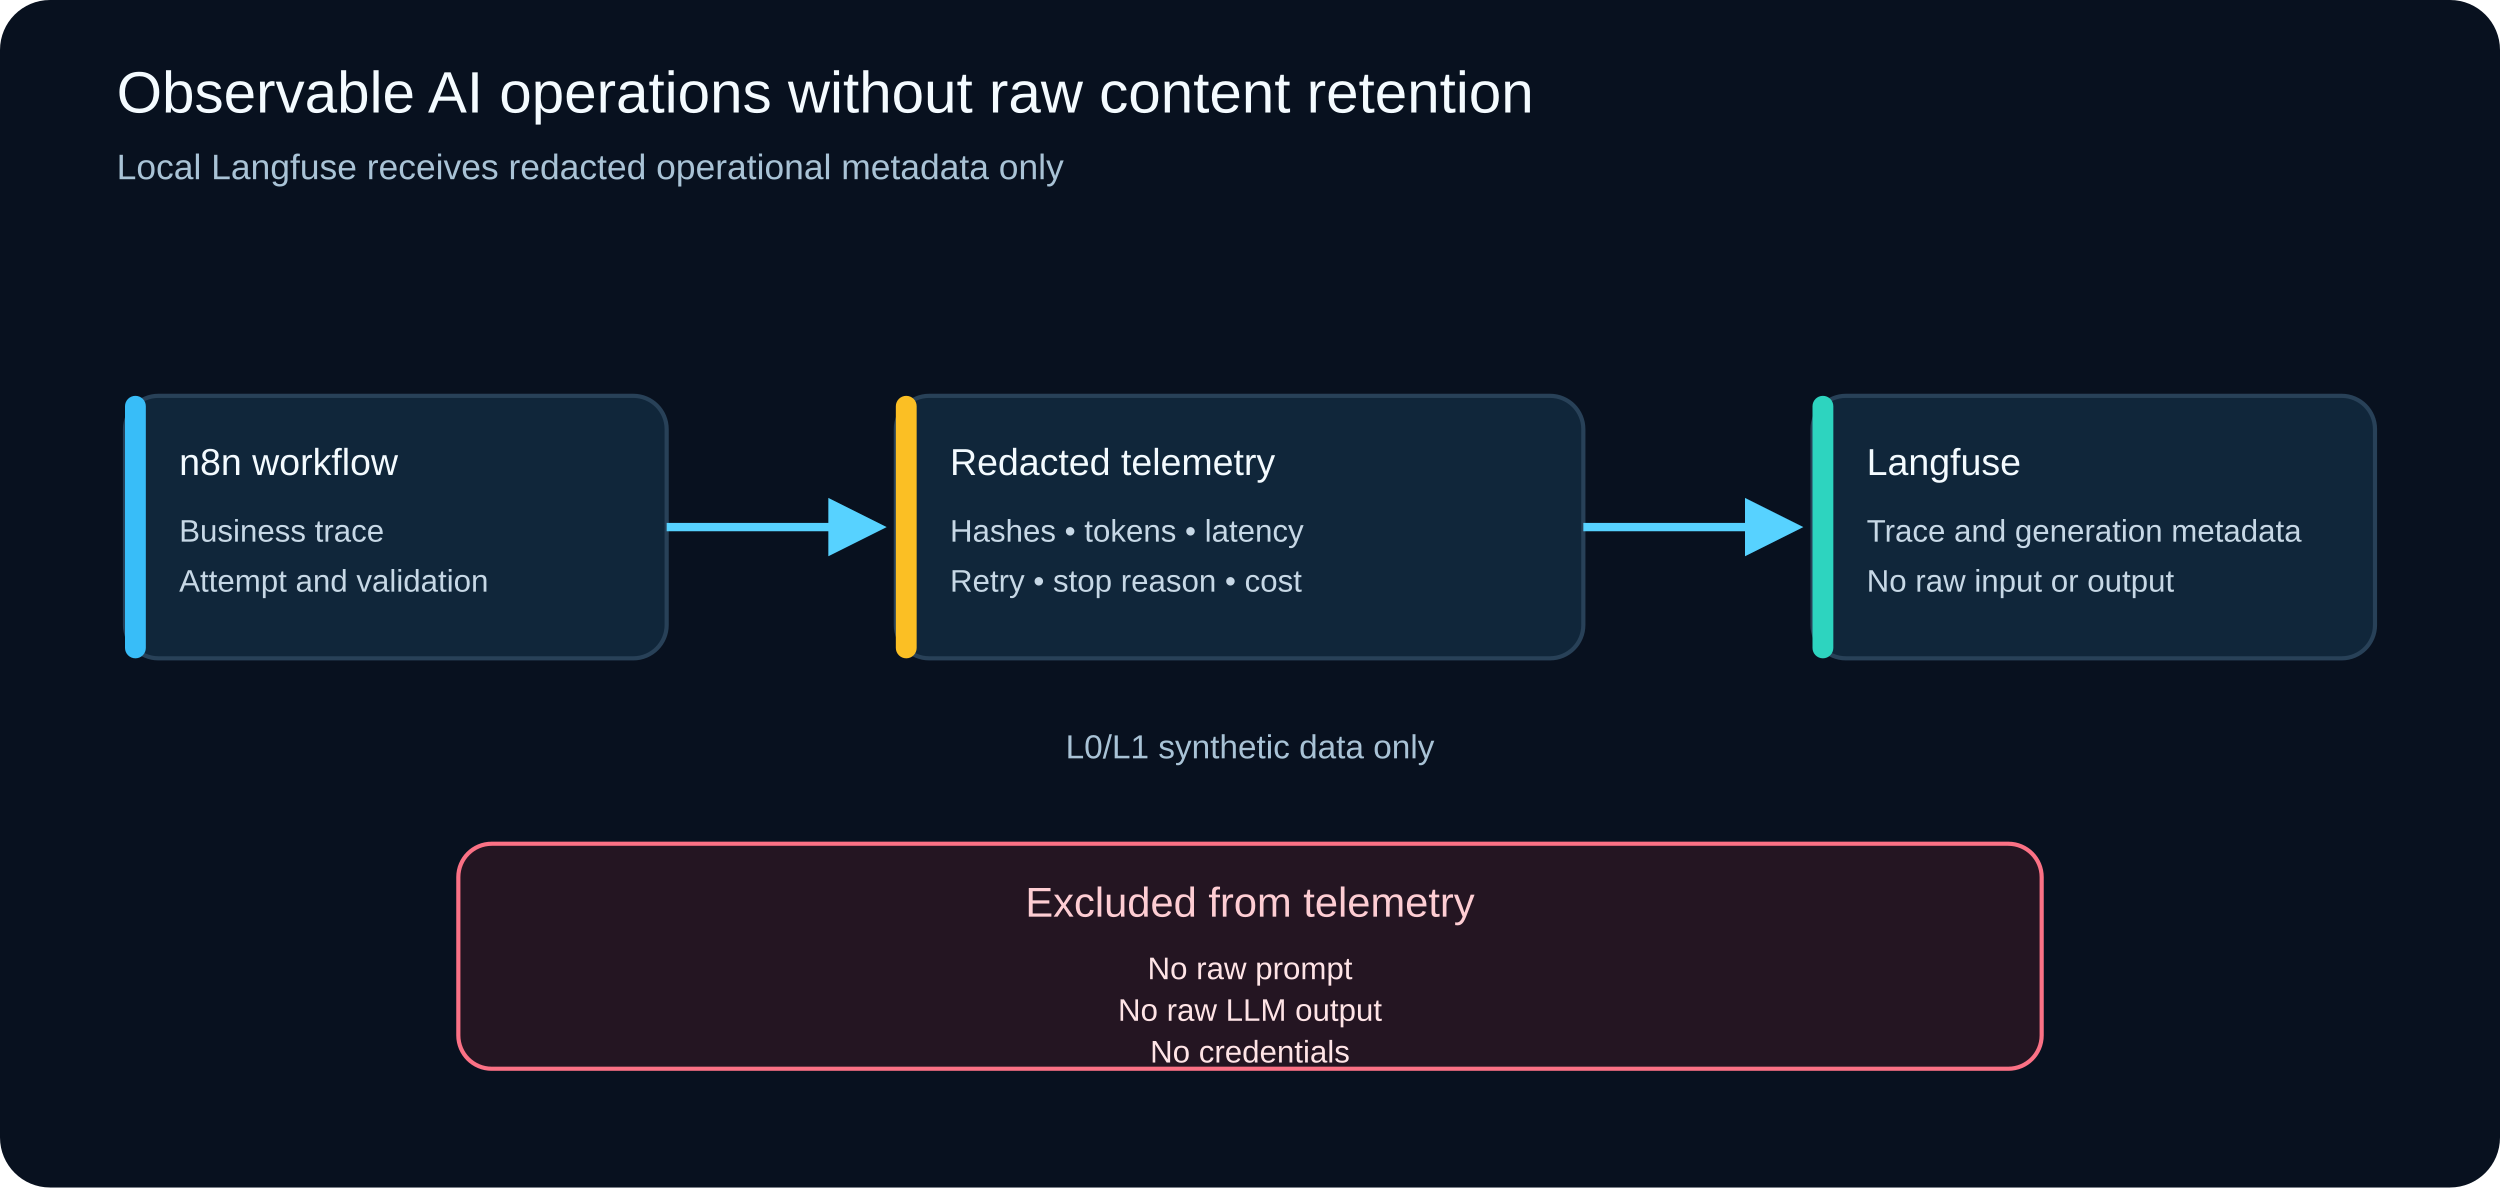
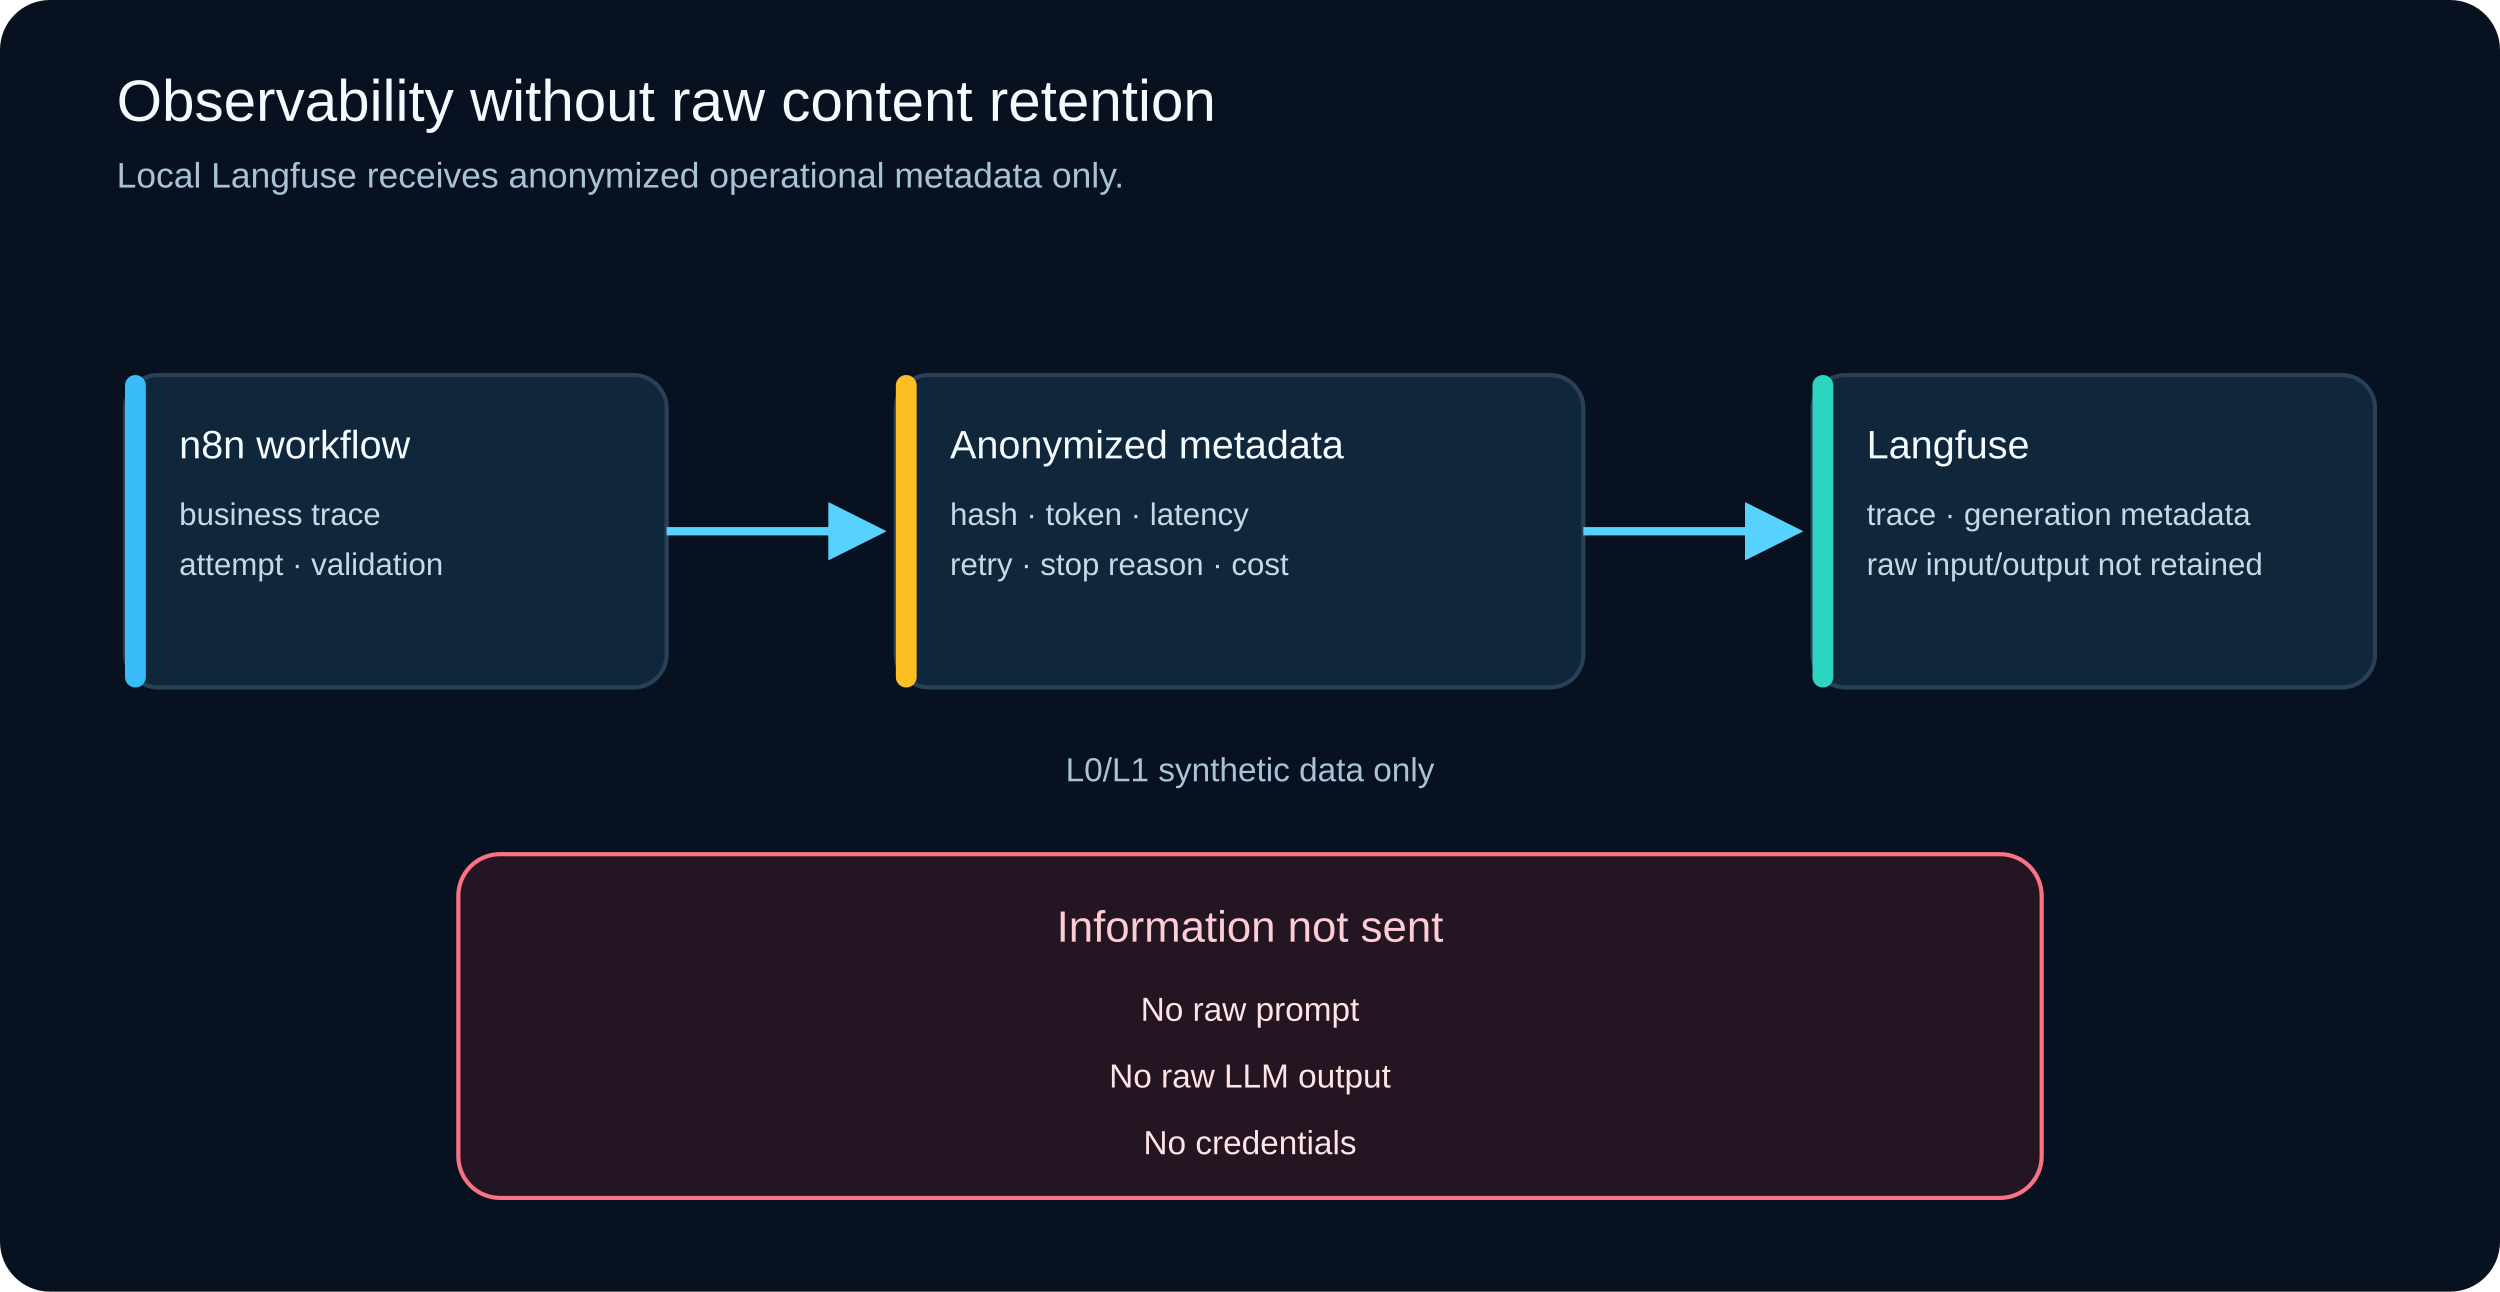
- <svg xmlns="http://www.w3.org/2000/svg" width="1200" height="570" viewBox="0 0 1200 570" role="img" aria-labelledby="title desc">
+ <svg xmlns="http://www.w3.org/2000/svg" width="1200" height="620" viewBox="0 0 1200 620" role="img" aria-labelledby="title desc">
  <defs>
    <marker id="arrow" viewBox="0 0 10 10" refX="8" refY="5" markerWidth="7" markerHeight="7" orient="auto-start-reverse">
      <path d="M 0 0 L 10 5 L 0 10 z" fill="#57d2ff" />
    </marker>
  </defs>
  <rect width="100%" height="100%" rx="24" fill="#08111f" />
-   <text x="56" y="54" font-family="Arial, Noto Sans JP, sans-serif" font-size="28" font-weight="500" fill="#f4fbff" text-anchor="start">Observable AI operations without raw content retention</text>
-   <text x="56" y="86" font-family="Arial, Noto Sans JP, sans-serif" font-size="17" font-weight="400" fill="#a9c3d6" text-anchor="start">Local Langfuse receives redacted operational metadata only</text>
-   <rect x="60" y="190" width="260" height="126" rx="16" fill="#10263a" stroke="#284158" stroke-width="2" />
-   <rect x="60" y="190" width="10" height="126" rx="5" fill="#38bdf8" />
-   <text x="86" y="228" font-family="Arial, Noto Sans JP, sans-serif" font-size="18" font-weight="500" fill="#f4fbff" text-anchor="start">n8n workflow</text>
-   <text x="86" y="260" font-family="Arial, Noto Sans JP, sans-serif" font-size="15" fill="#c7d8e6" text-anchor="start">
-     <tspan x="86" dy="0">Business trace</tspan>
-     <tspan x="86" dy="24">Attempt and validation</tspan>
-   </text>
-   <path d="M320 253 L420 253" stroke="#57d2ff" stroke-width="4" fill="none" marker-end="url(#arrow)" />
-   <rect x="430" y="190" width="330" height="126" rx="16" fill="#10263a" stroke="#284158" stroke-width="2" />
-   <rect x="430" y="190" width="10" height="126" rx="5" fill="#fbbf24" />
-   <text x="456" y="228" font-family="Arial, Noto Sans JP, sans-serif" font-size="18" font-weight="500" fill="#f4fbff" text-anchor="start">Redacted telemetry</text>
-   <text x="456" y="260" font-family="Arial, Noto Sans JP, sans-serif" font-size="15" fill="#c7d8e6" text-anchor="start">
-     <tspan x="456" dy="0">Hashes • tokens • latency</tspan>
-     <tspan x="456" dy="24">Retry • stop reason • cost</tspan>
-   </text>
-   <path d="M760 253 L860 253" stroke="#57d2ff" stroke-width="4" fill="none" marker-end="url(#arrow)" />
-   <rect x="870" y="190" width="270" height="126" rx="16" fill="#10263a" stroke="#284158" stroke-width="2" />
-   <rect x="870" y="190" width="10" height="126" rx="5" fill="#2dd4bf" />
-   <text x="896" y="228" font-family="Arial, Noto Sans JP, sans-serif" font-size="18" font-weight="500" fill="#f4fbff" text-anchor="start">Langfuse</text>
-   <text x="896" y="260" font-family="Arial, Noto Sans JP, sans-serif" font-size="15" fill="#c7d8e6" text-anchor="start">
-     <tspan x="896" dy="0">Trace and generation metadata</tspan>
-     <tspan x="896" dy="24">No raw input or output</tspan>
-   </text>
-   <rect x="220" y="405" width="760" height="108" rx="16" fill="#241522" stroke="#fb7185" stroke-width="2" />
-   <text x="600" y="440" font-family="Arial, Noto Sans JP, sans-serif" font-size="20" font-weight="500" fill="#fecdd3" text-anchor="middle">Excluded from telemetry</text>
-   <text x="600" y="470" font-family="Arial, Noto Sans JP, sans-serif" font-size="15" font-weight="400" fill="#ffe4e6" text-anchor="middle">No raw prompt</text>
-   <text x="600" y="490" font-family="Arial, Noto Sans JP, sans-serif" font-size="15" font-weight="400" fill="#ffe4e6" text-anchor="middle">No raw LLM output</text>
-   <text x="600" y="510" font-family="Arial, Noto Sans JP, sans-serif" font-size="15" font-weight="400" fill="#ffe4e6" text-anchor="middle">No credentials</text>
-   <text x="600" y="364" font-family="Arial, Noto Sans JP, sans-serif" font-size="16" font-weight="400" fill="#a9c3d6" text-anchor="middle">L0/L1 synthetic data only</text>
+   <text x="56" y="58" font-family="Arial, sans-serif" font-size="28" font-weight="500" fill="#f4fbff" text-anchor="start">Observability without raw content retention</text>
+   <text x="56" y="90" font-family="Arial, sans-serif" font-size="17" font-weight="400" fill="#a9c3d6" text-anchor="start">Local Langfuse receives anonymized operational metadata only.</text>
+   <rect x="60" y="180" width="260" height="150" rx="16" fill="#10263a" stroke="#284158" stroke-width="2" />
+   <rect x="60" y="180" width="10" height="150" rx="5" fill="#38bdf8" />
+   <text x="86" y="220" font-family="Arial, sans-serif" font-size="19" font-weight="500" fill="#f4fbff" text-anchor="start">n8n workflow</text>
+   <text x="86" y="252" font-family="Arial, sans-serif" font-size="15" font-weight="400" fill="#c7d8e6" text-anchor="start">business trace</text>
+   <text x="86" y="276" font-family="Arial, sans-serif" font-size="15" font-weight="400" fill="#c7d8e6" text-anchor="start">attempt · validation</text>
+   <path d="M320 255 L420 255" stroke="#57d2ff" stroke-width="4" fill="none" marker-end="url(#arrow)" />
+   <rect x="430" y="180" width="330" height="150" rx="16" fill="#10263a" stroke="#284158" stroke-width="2" />
+   <rect x="430" y="180" width="10" height="150" rx="5" fill="#fbbf24" />
+   <text x="456" y="220" font-family="Arial, sans-serif" font-size="19" font-weight="500" fill="#f4fbff" text-anchor="start">Anonymized metadata</text>
+   <text x="456" y="252" font-family="Arial, sans-serif" font-size="15" font-weight="400" fill="#c7d8e6" text-anchor="start">hash · token · latency</text>
+   <text x="456" y="276" font-family="Arial, sans-serif" font-size="15" font-weight="400" fill="#c7d8e6" text-anchor="start">retry · stop reason · cost</text>
+   <path d="M760 255 L860 255" stroke="#57d2ff" stroke-width="4" fill="none" marker-end="url(#arrow)" />
+   <rect x="870" y="180" width="270" height="150" rx="16" fill="#10263a" stroke="#284158" stroke-width="2" />
+   <rect x="870" y="180" width="10" height="150" rx="5" fill="#2dd4bf" />
+   <text x="896" y="220" font-family="Arial, sans-serif" font-size="19" font-weight="500" fill="#f4fbff" text-anchor="start">Langfuse</text>
+   <text x="896" y="252" font-family="Arial, sans-serif" font-size="15" font-weight="400" fill="#c7d8e6" text-anchor="start">trace · generation metadata</text>
+   <text x="896" y="276" font-family="Arial, sans-serif" font-size="15" font-weight="400" fill="#c7d8e6" text-anchor="start">raw input/output not retained</text>
+   <text x="600" y="375" font-family="Arial, sans-serif" font-size="16" font-weight="400" fill="#a9c3d6" text-anchor="middle">L0/L1 synthetic data only</text>
+   <rect x="220" y="410" width="760" height="165" rx="20" fill="#241522" stroke="#fb7185" stroke-width="2" />
+   <text x="600" y="452" font-family="Arial, sans-serif" font-size="21" font-weight="500" fill="#fecdd3" text-anchor="middle">Information not sent</text>
+   <text x="600" y="490" font-family="Arial, sans-serif" font-size="16" font-weight="400" fill="#ffe4e6" text-anchor="middle">No raw prompt</text>
+   <text x="600" y="522" font-family="Arial, sans-serif" font-size="16" font-weight="400" fill="#ffe4e6" text-anchor="middle">No raw LLM output</text>
+   <text x="600" y="554" font-family="Arial, sans-serif" font-size="16" font-weight="400" fill="#ffe4e6" text-anchor="middle">No credentials</text>
</svg>
